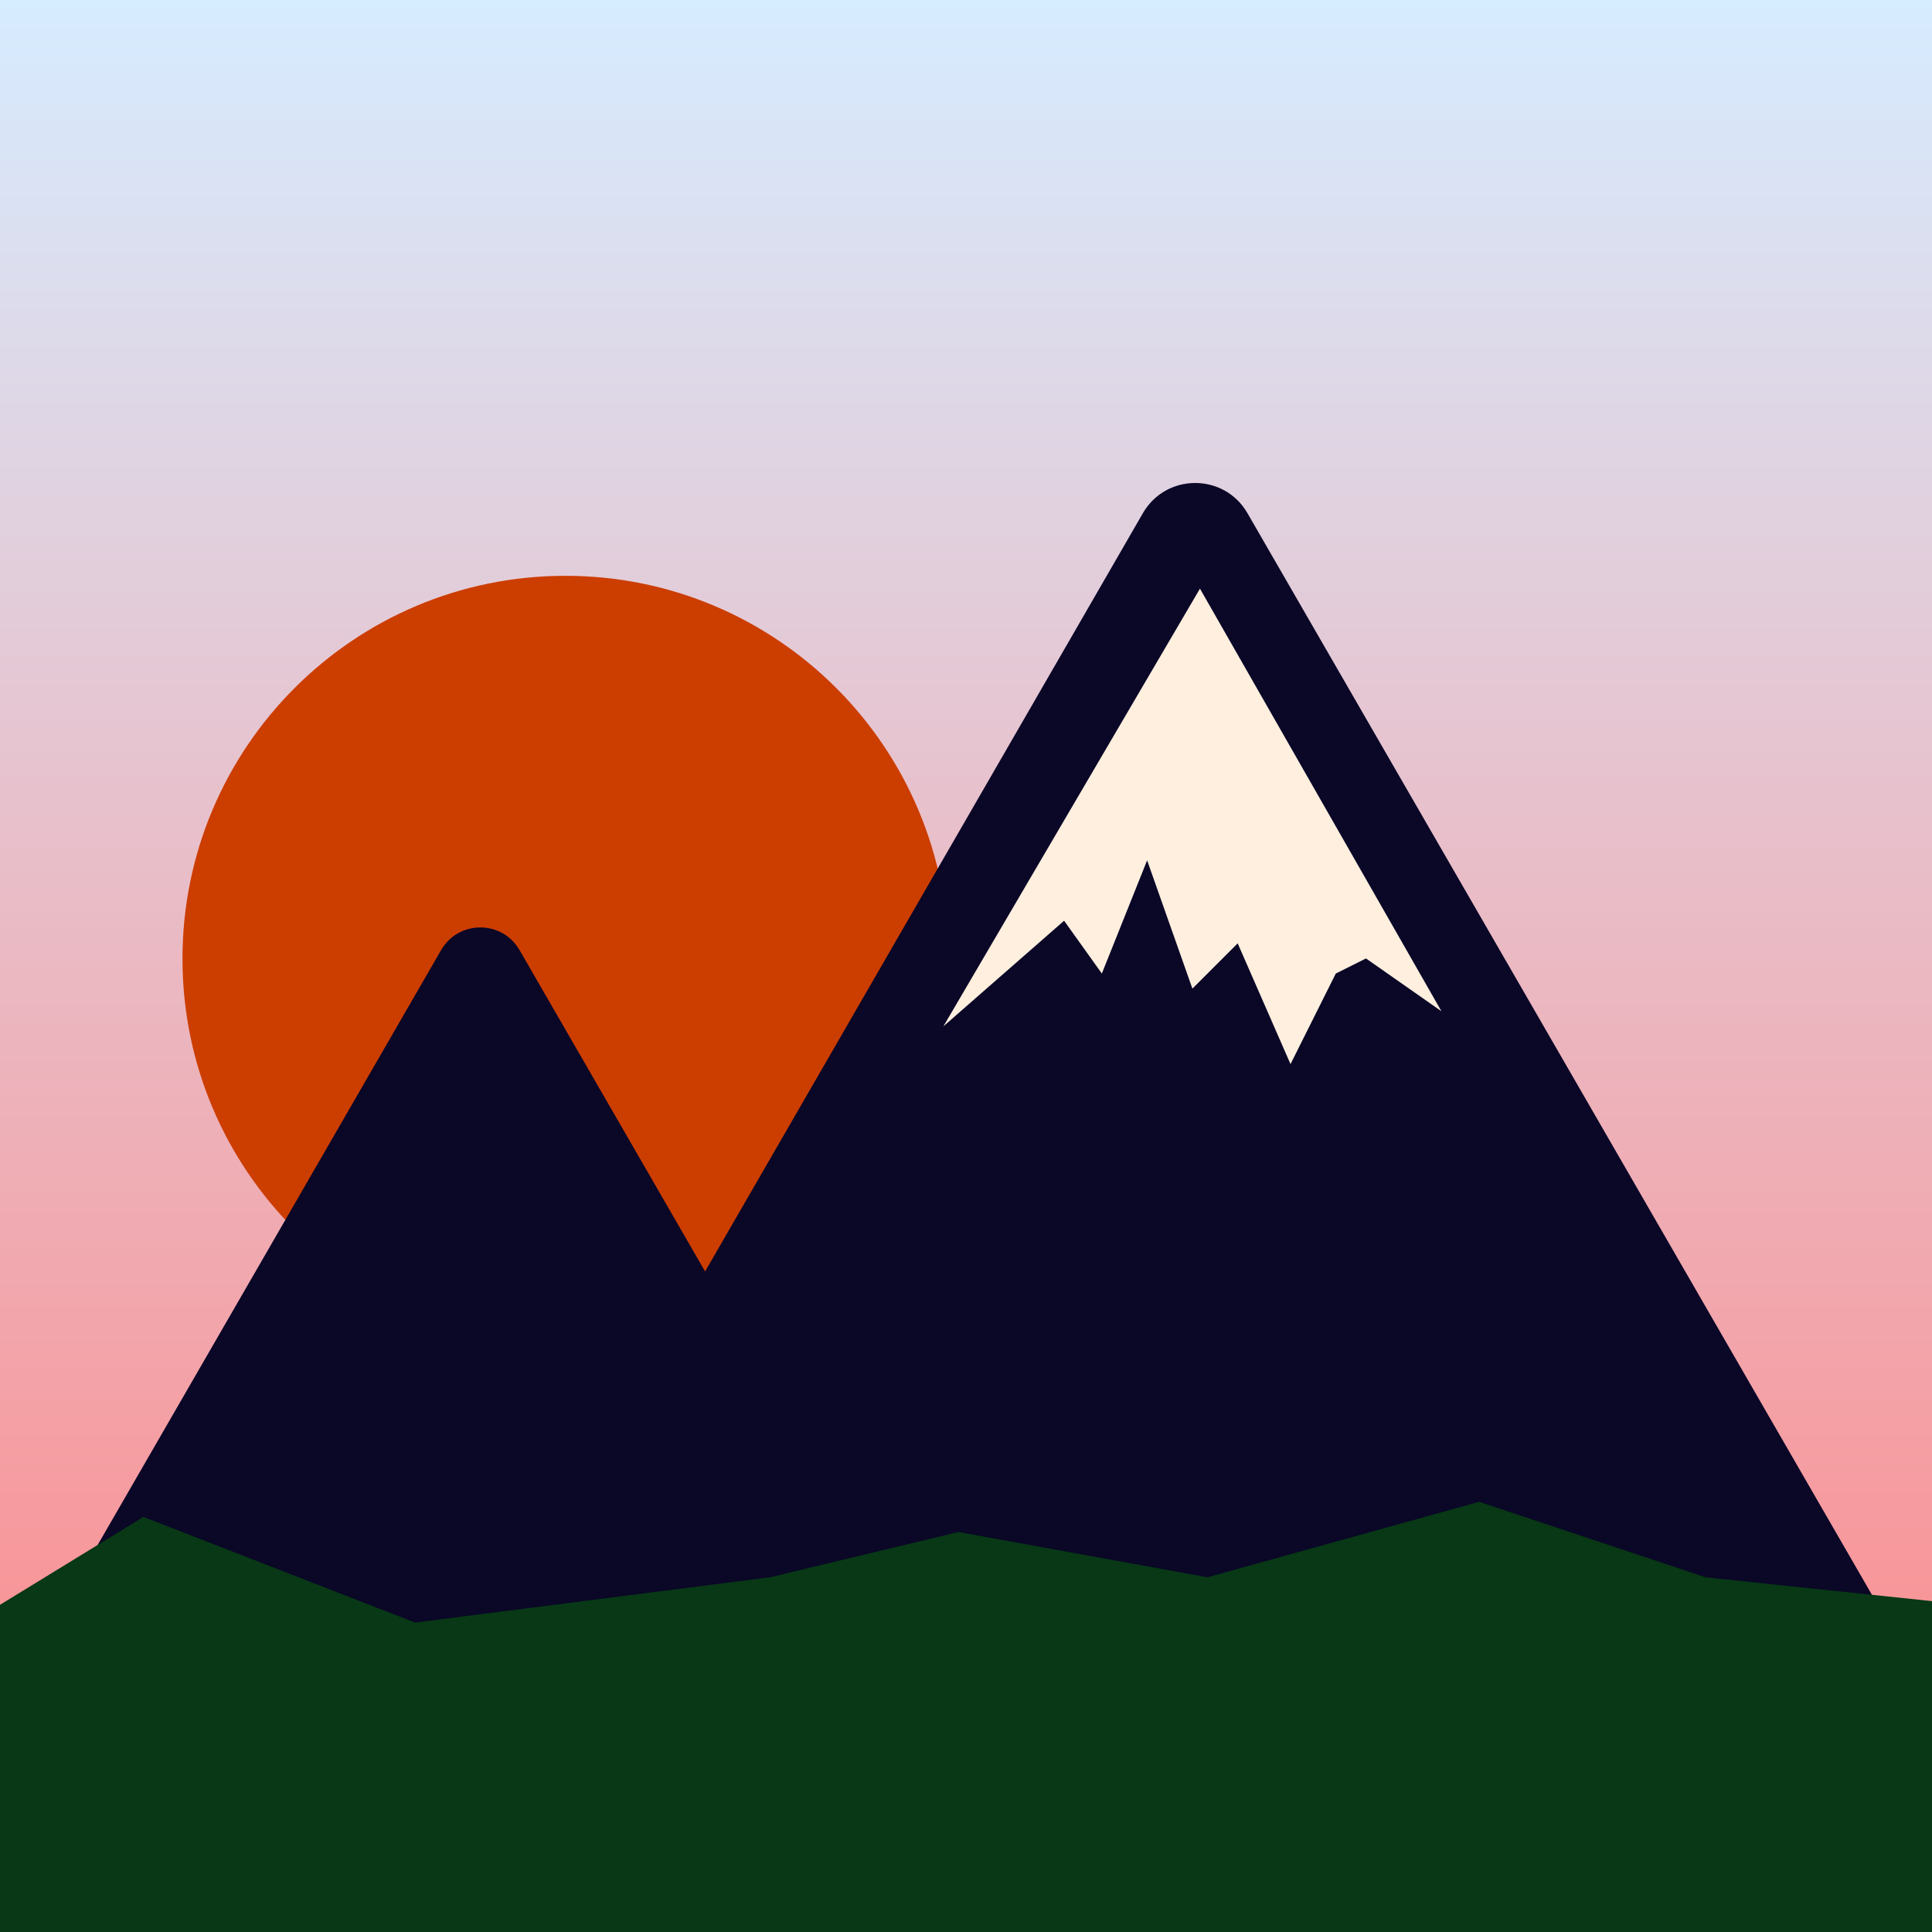
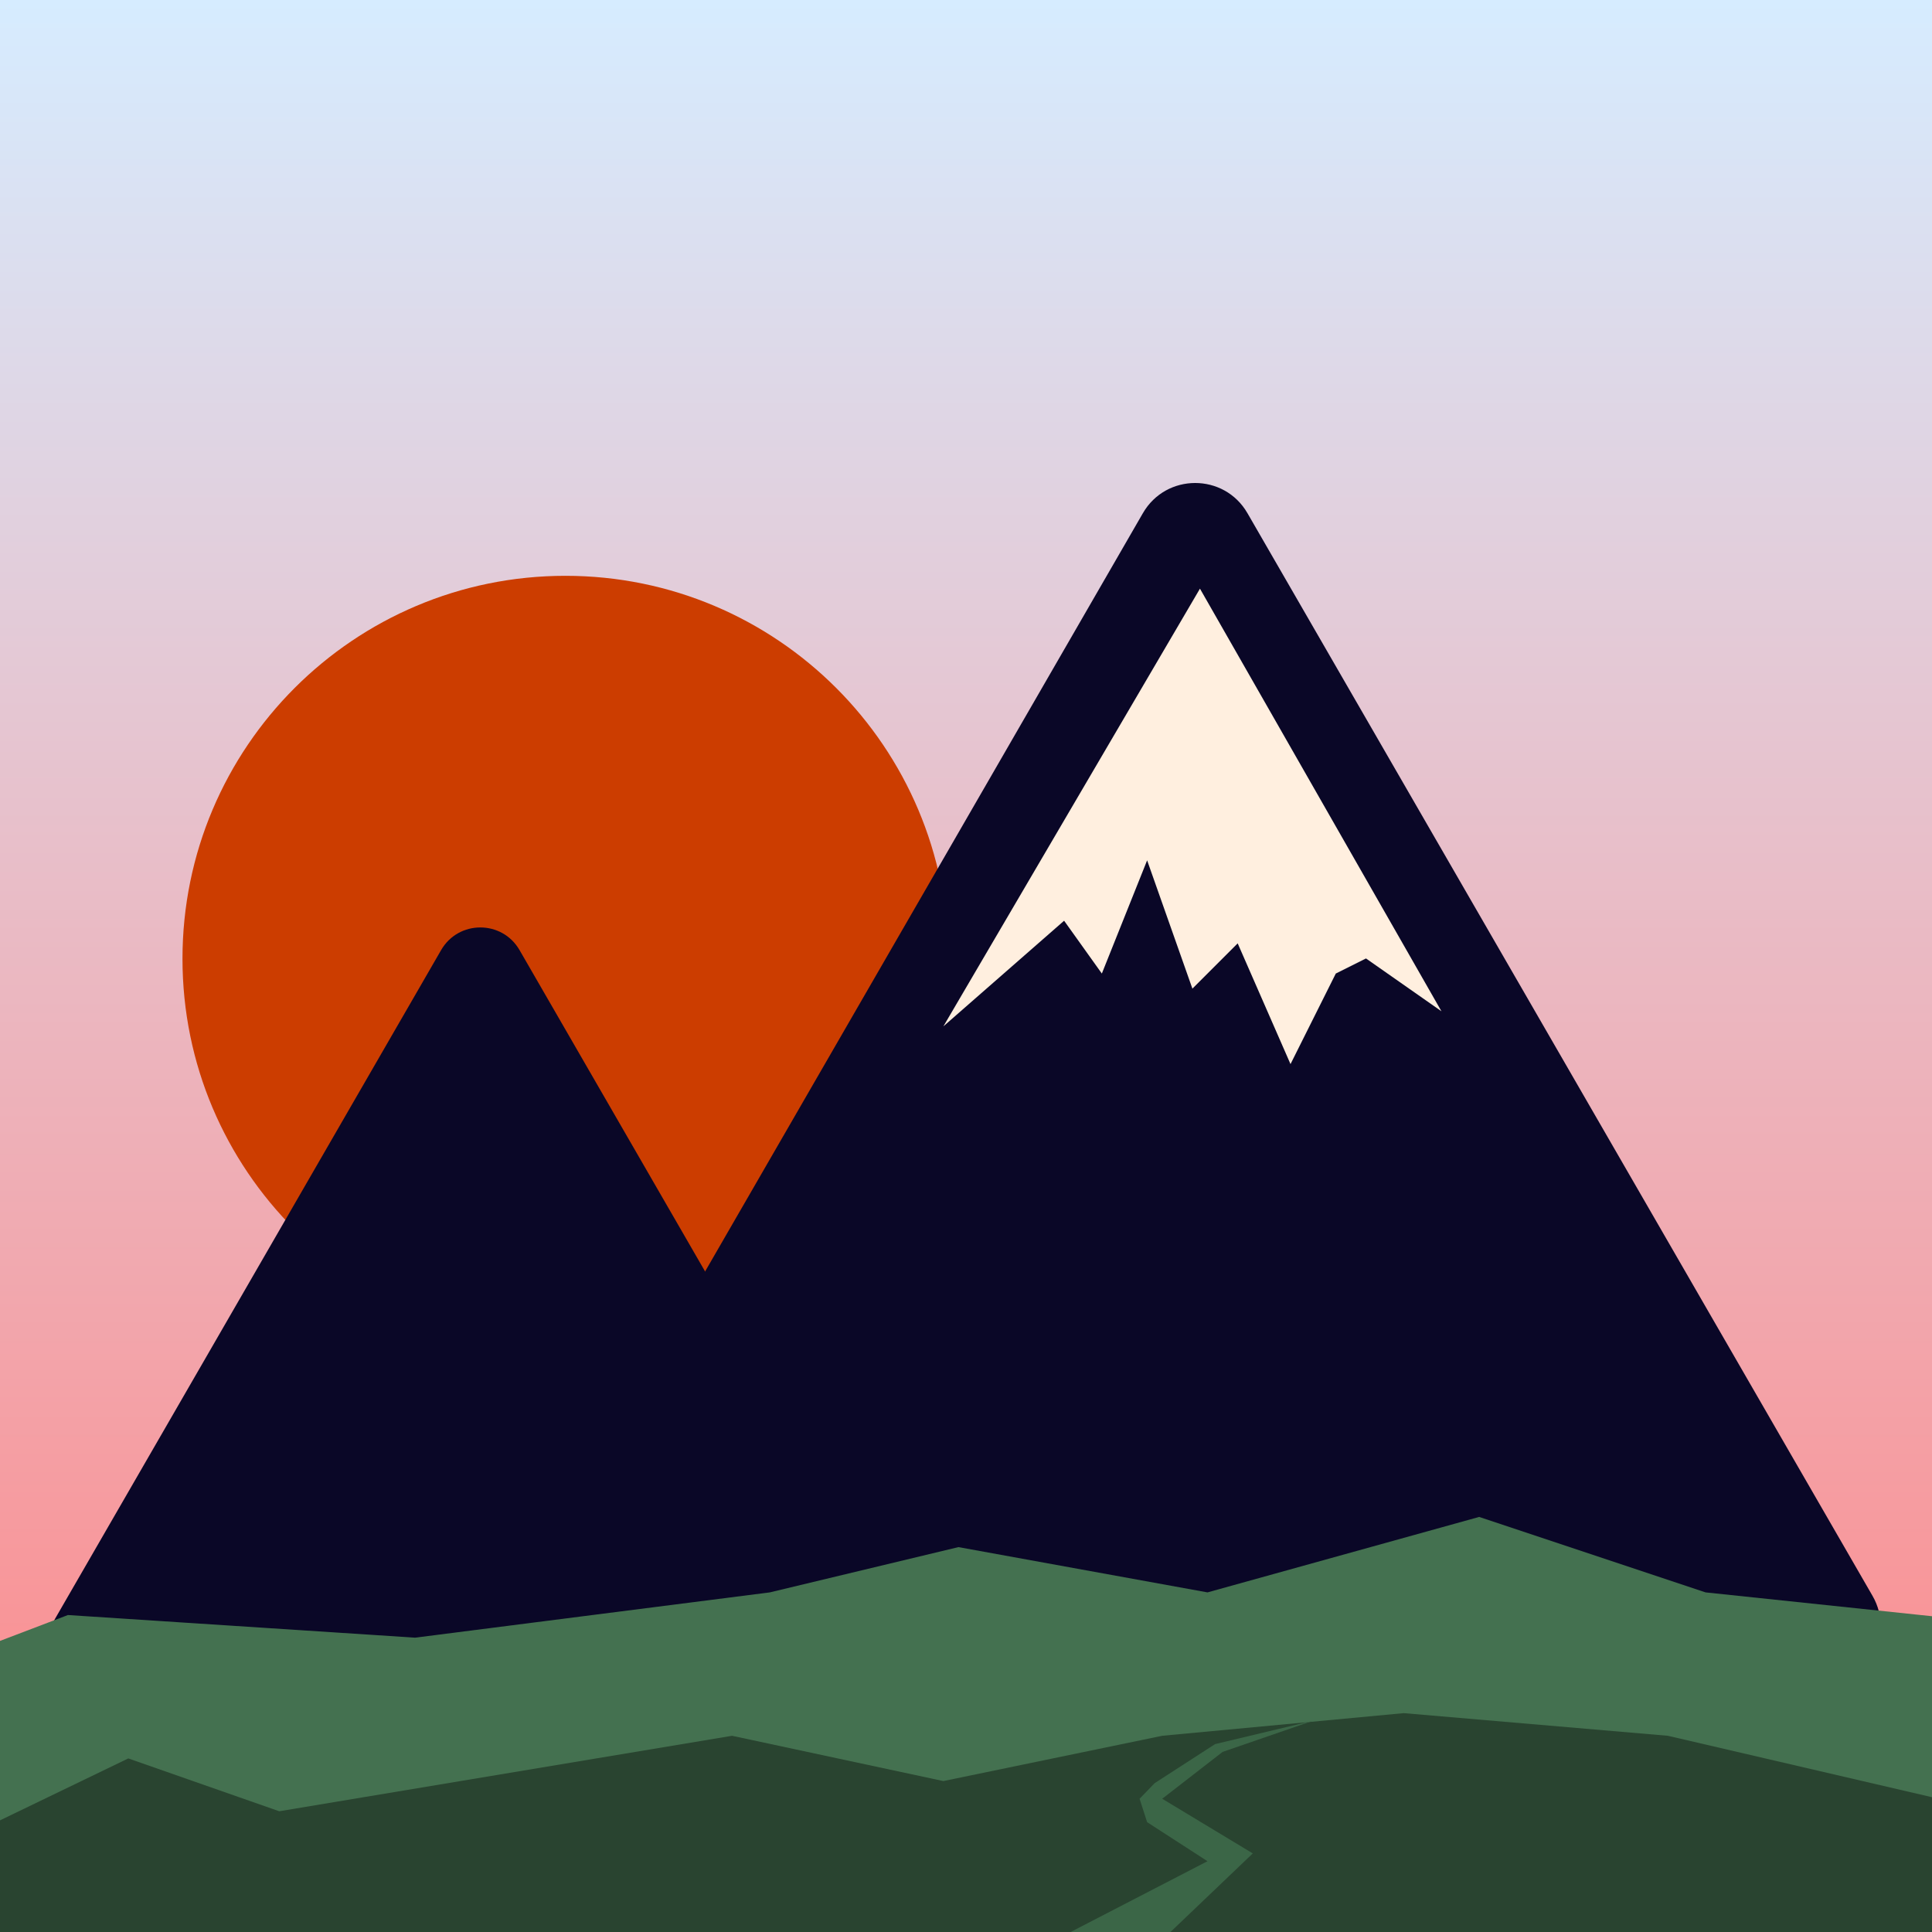
<svg xmlns="http://www.w3.org/2000/svg" fill="none" height="128" viewBox="0 0 128 128" width="128">
  <linearGradient id="a" gradientUnits="userSpaceOnUse" x1="64" x2="64" y1="128" y2="0">
    <stop offset="0" stop-color="#ff8585" />
    <stop offset="1" stop-color="#d6ecff" />
  </linearGradient>
  <clipPath id="b">
    <path d="m0 0h128v128h-128z" />
  </clipPath>
  <g clip-path="url(#b)">
    <path d="m0 0h128v128h-128z" fill="url(#a)" />
    <circle cx="37.461" cy="63.52" fill="#cc3d00" r="25.371" />
    <path d="m75.719 34c1.54-2.667 5.389-2.667 6.928 0l41.411 71.726c1.539 2.666-.385 6-3.464 6h-82.822c-3.079 0-5.004-3.334-3.464-6z" fill="#0a0727" />
    <path d="m79.5 39 16 28-5-3.5-2 1-3 6-3.5-8-3 3-3-8.5-3 7.5-2.5-3.5-8 7z" fill="#ffefdf" />
    <path d="m29.225 62.946c1.155-2 4.042-2 5.196 0l25.565 44.28c1.155 2-.289 4.5-2.598 4.5h-51.13c-2.309 0-3.753-2.5-2.598-4.5z" fill="#0a0727" />
-     <path d="m63.5 101.5 16.5 3 18-5 15 5 19 2 8 3.5-3 19-139.5.5-3.5-19.5 15.5-9.5 18 7 23.5-3z" fill="#083815" />
+     <path d="m63.5 102.5 16.5 3 18-5 15 5 19 2 8 3.5-3 19-139.5.5-3.5-19.5 10.5-4 23 1.5 23.5-3z" fill="#447150" />
+     <path d="m62.5 118 14.5-3 16-1.5 17.5 1.5 21.5 5 8 3.5-3 19-139.5.5-3.5-19.5 14.5-7 10 3.5 30-5z" fill="#294430" />
+     <path d="m83 122.793-6.5 6.207h-7.5l11-5.69-4-2.586-.5-1.552 1-1.034 4-2.586 6.5-1.552-6 2.069-4 3.103z" fill="#3b6647" />
  </g>
</svg>
